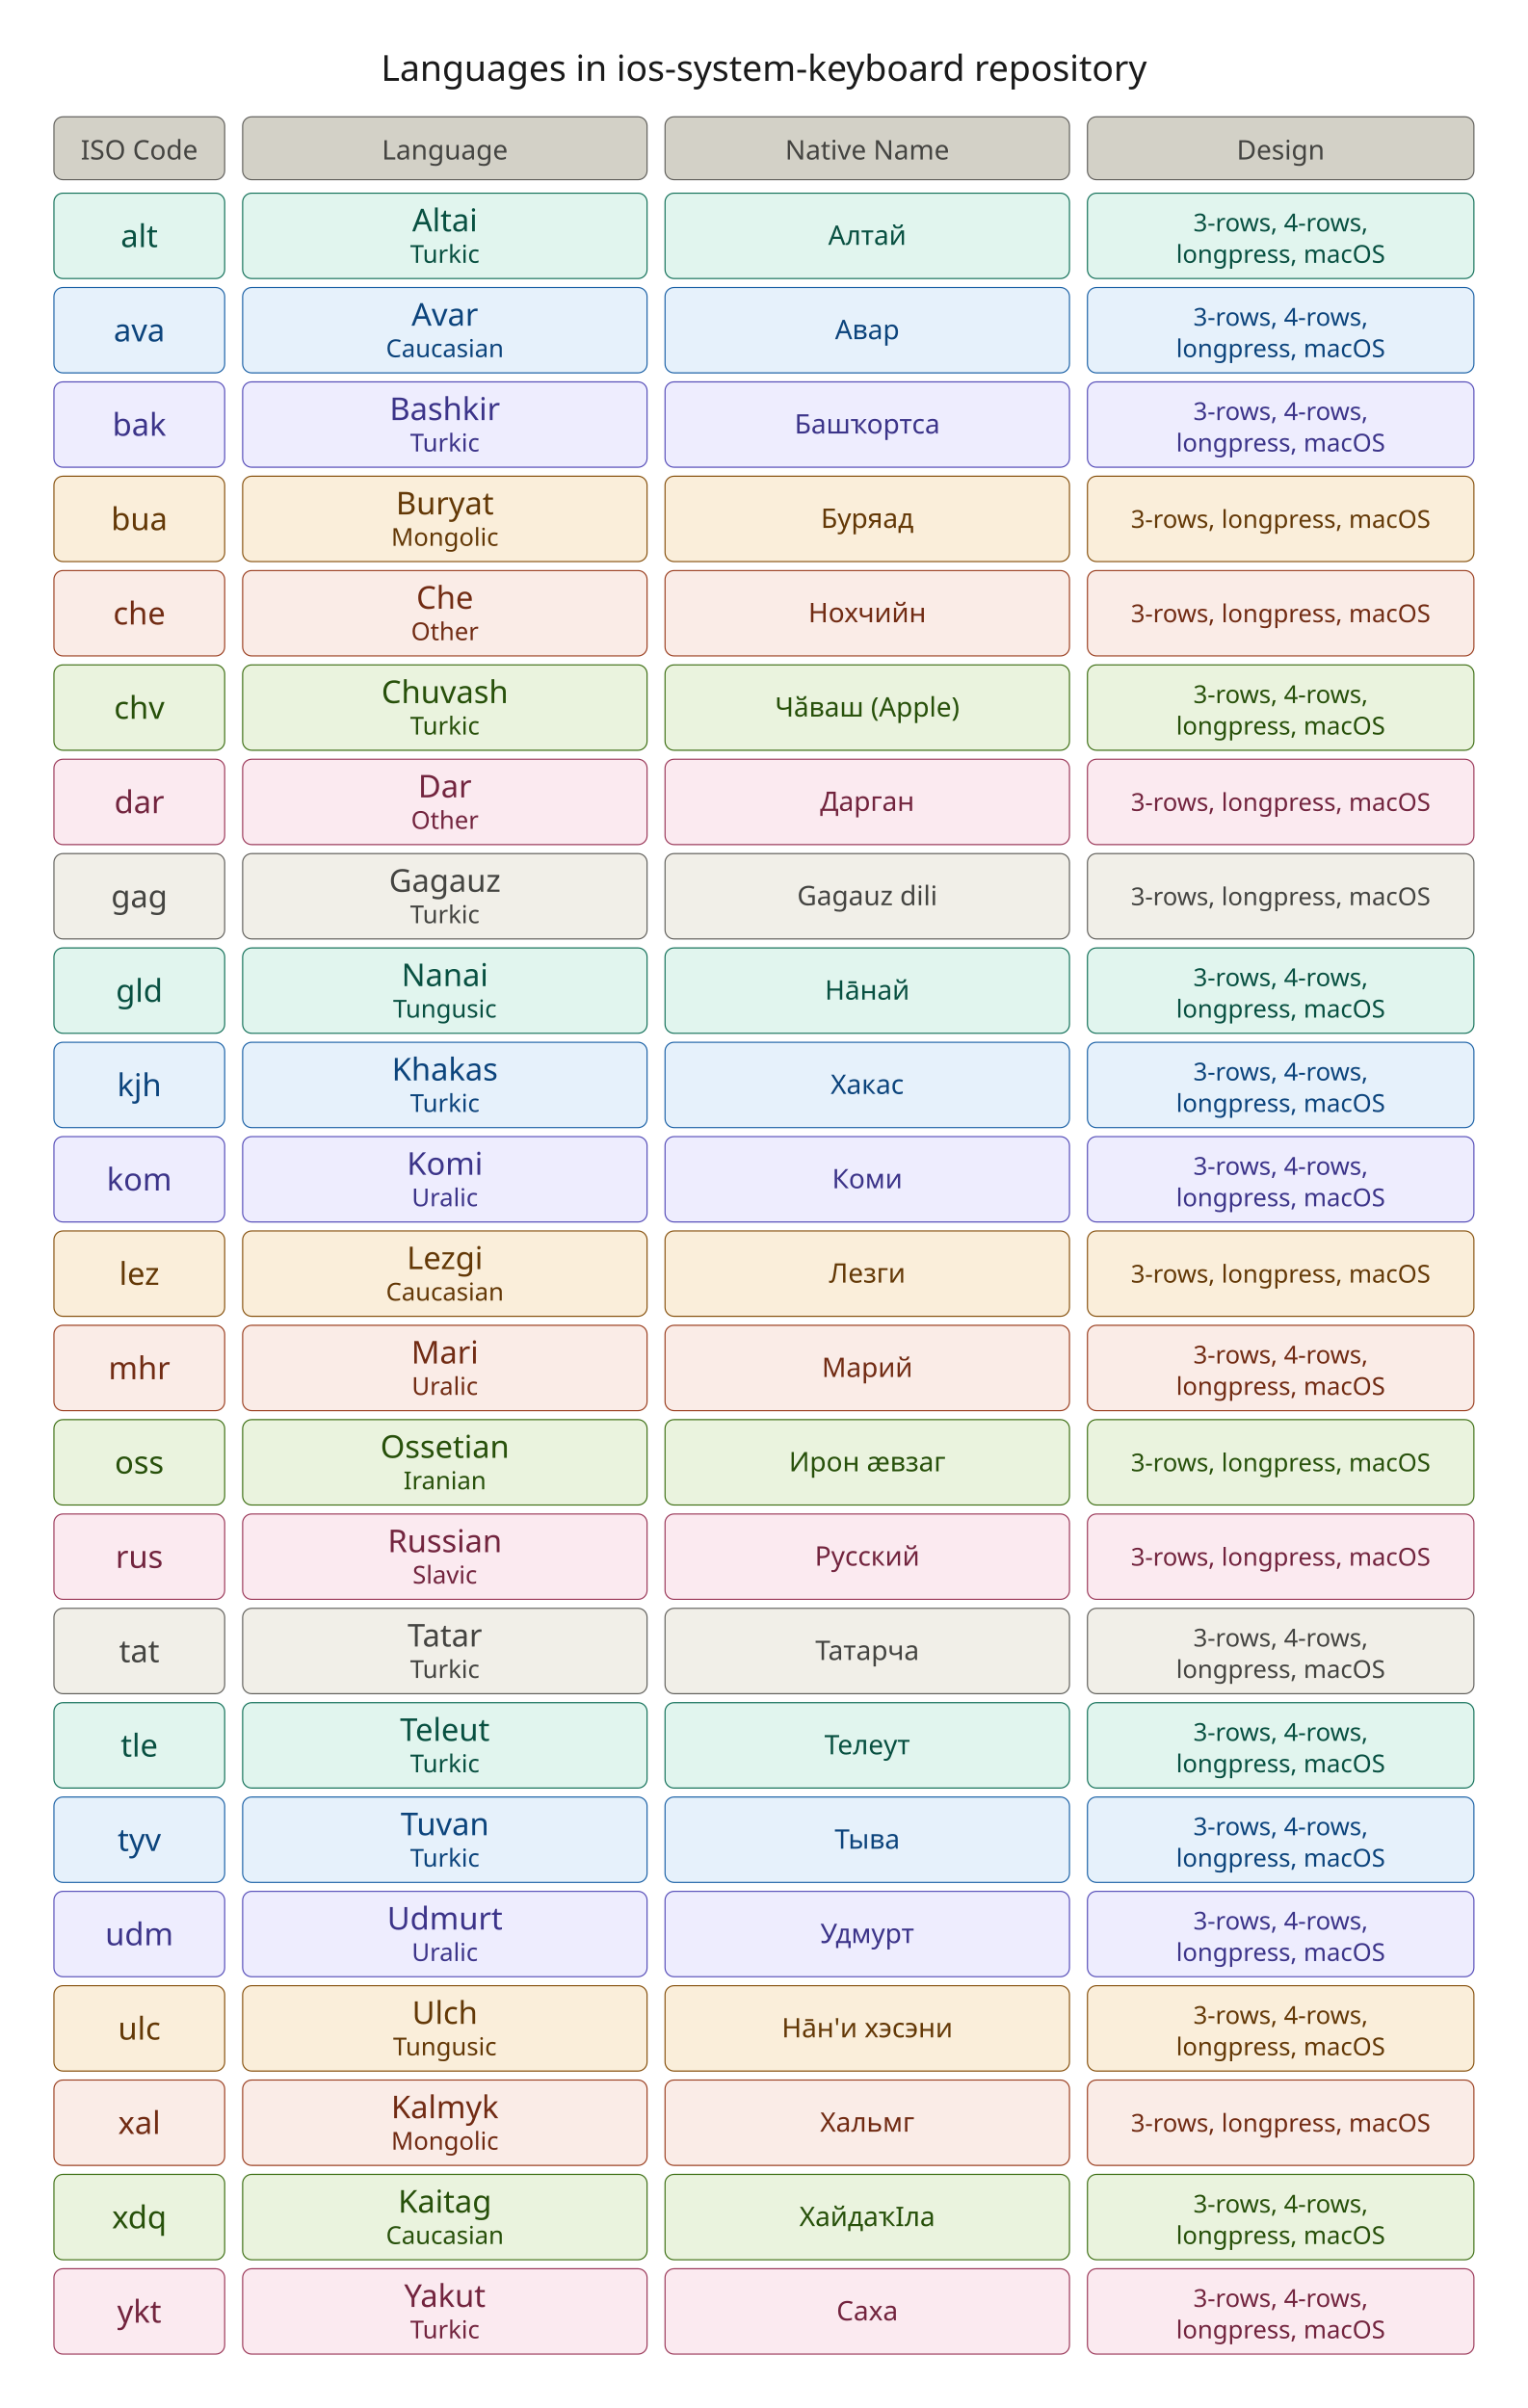
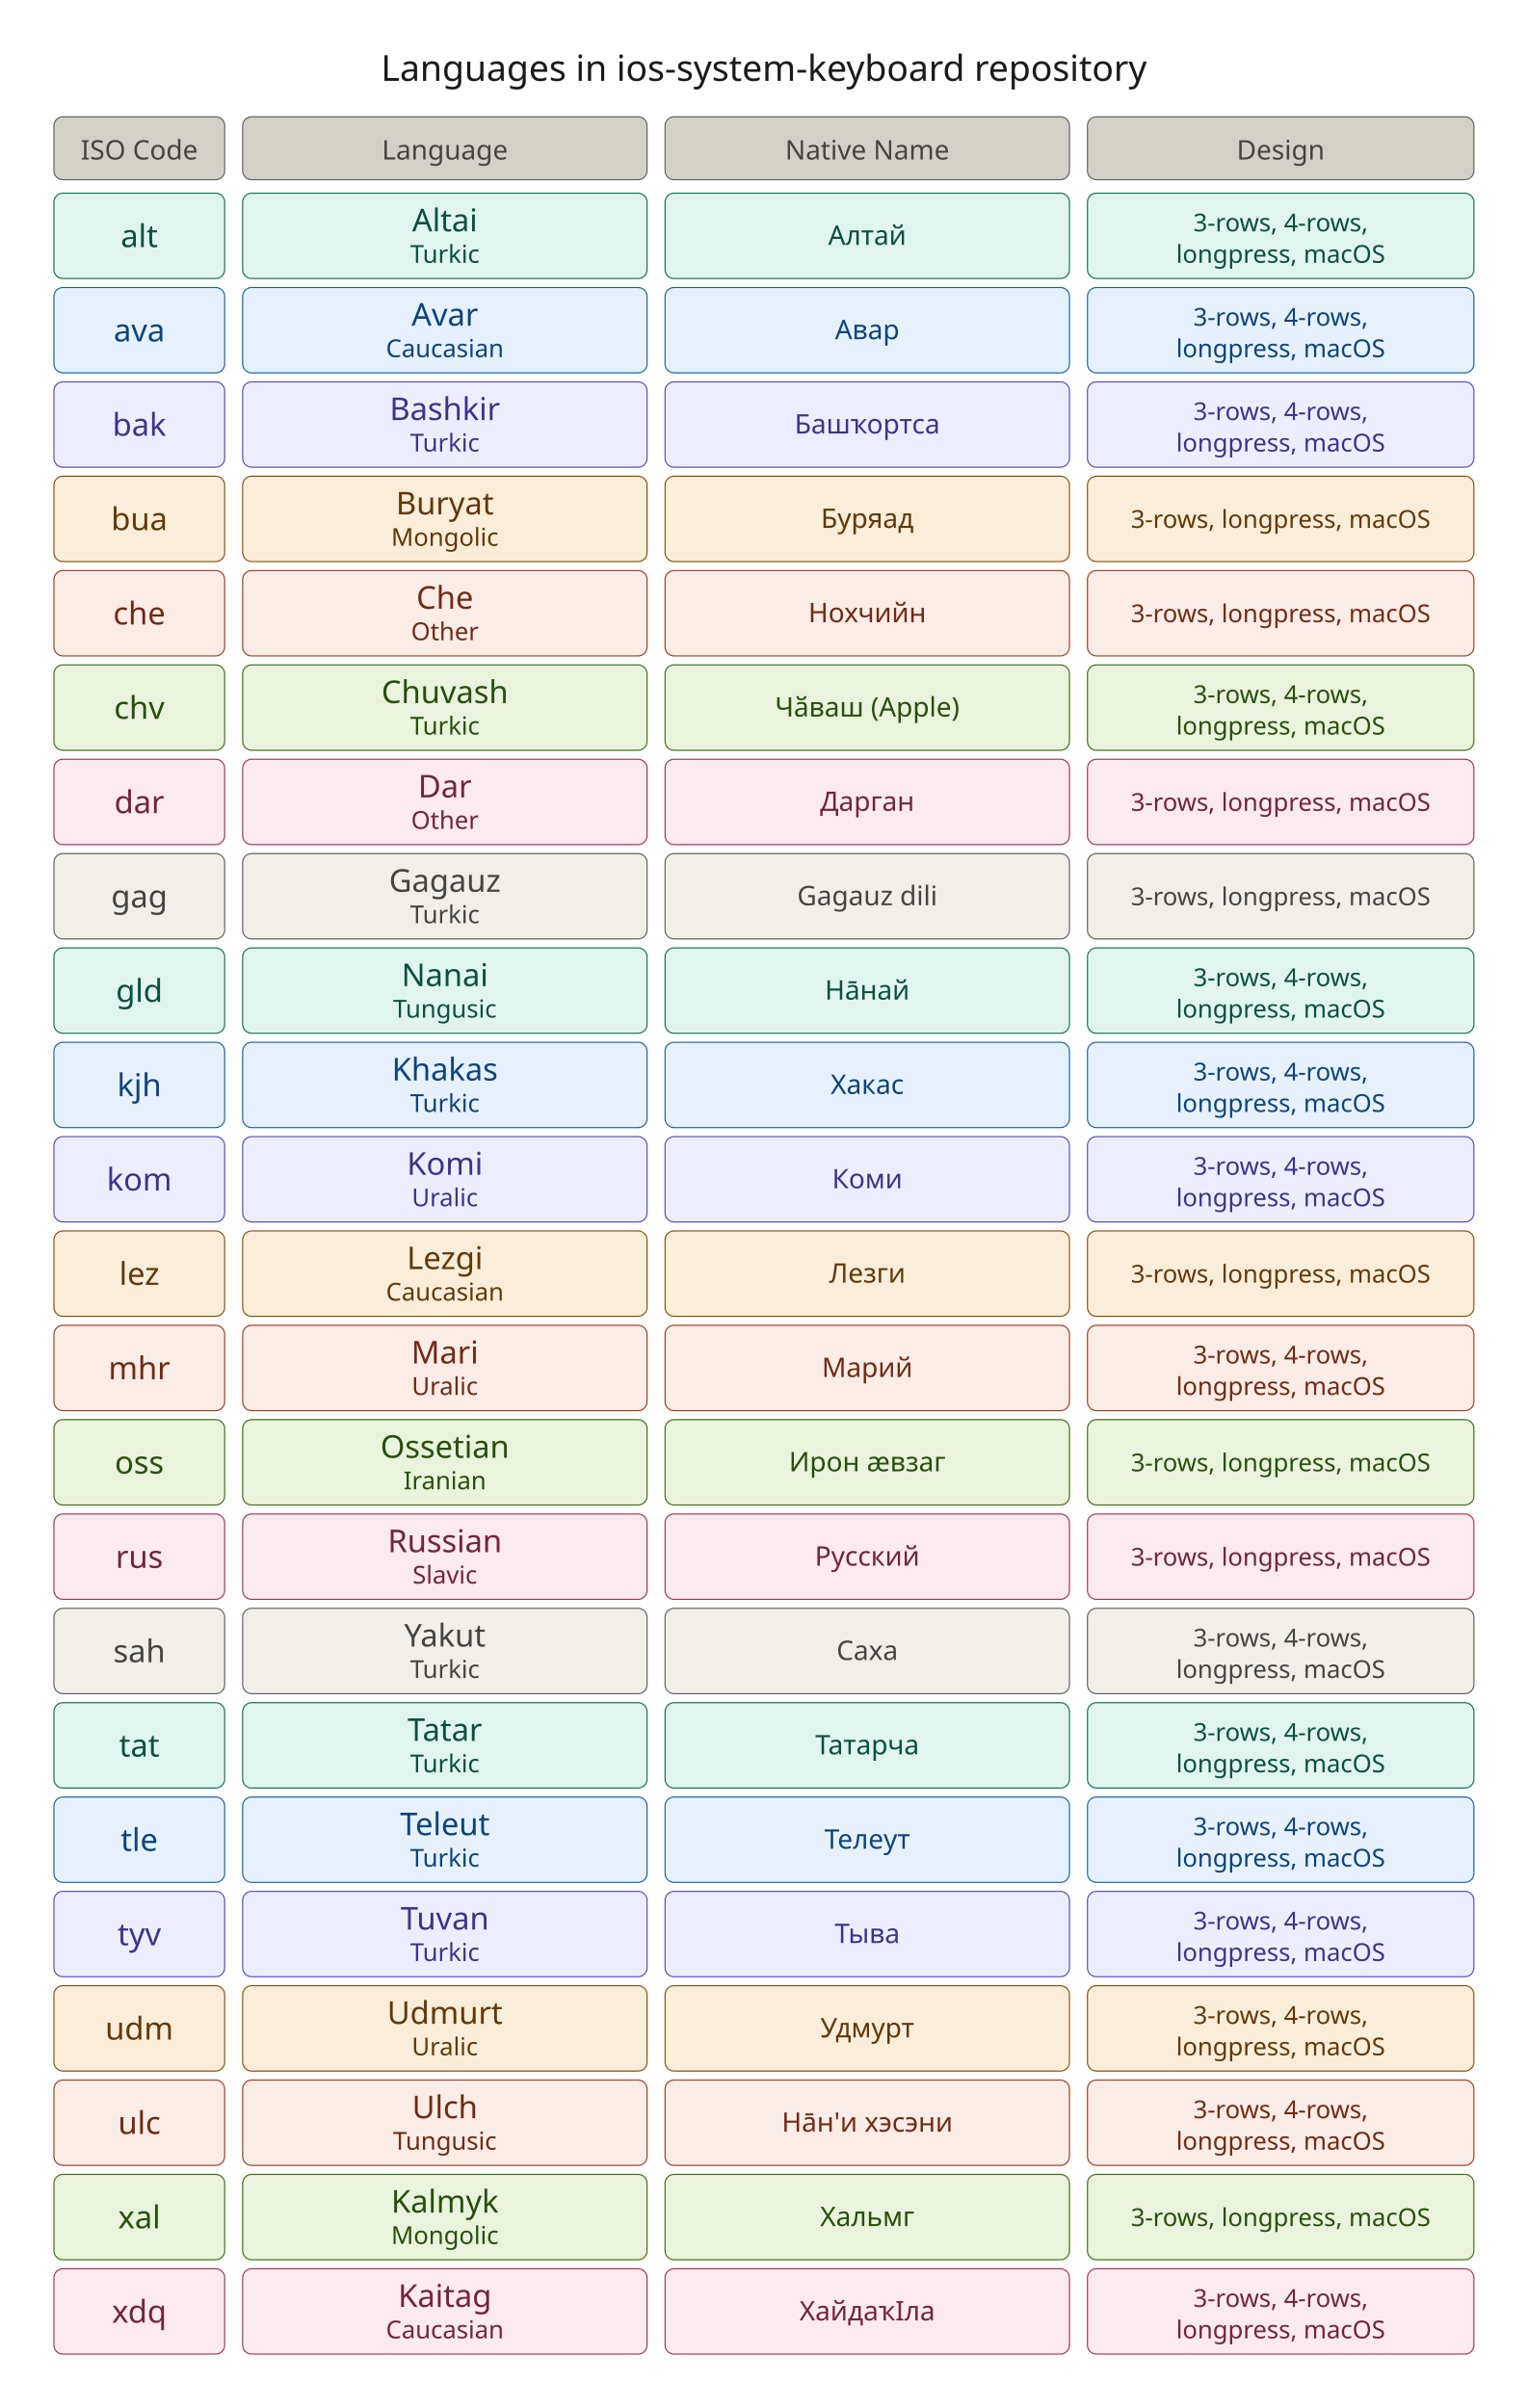
<svg xmlns="http://www.w3.org/2000/svg" width="100%" viewBox="0 0 680 1072" font-family="sans-serif">
  <text font-size="16" font-weight="500" fill="#1a1a1a" x="340" y="36" text-anchor="middle">Languages in ios-system-keyboard repository</text>
  <rect x="24" y="52" width="76" height="28" rx="4" fill="#D3D1C7" stroke="#5F5E5A" stroke-width="0.5" />
  <text font-size="12" fill="#444441" x="62" y="71" text-anchor="middle">ISO Code</text>
  <rect x="108" y="52" width="180" height="28" rx="4" fill="#D3D1C7" stroke="#5F5E5A" stroke-width="0.5" />
  <text font-size="12" fill="#444441" x="198" y="71" text-anchor="middle">Language</text>
  <rect x="296" y="52" width="180" height="28" rx="4" fill="#D3D1C7" stroke="#5F5E5A" stroke-width="0.5" />
  <text font-size="12" fill="#444441" x="386" y="71" text-anchor="middle">Native Name</text>
  <rect x="484" y="52" width="172" height="28" rx="4" fill="#D3D1C7" stroke="#5F5E5A" stroke-width="0.5" />
  <text font-size="12" fill="#444441" x="570" y="71" text-anchor="middle">Design</text>
  <rect x="24" y="86" width="76" height="38" rx="4" fill="#E1F5EE" stroke="#0F6E56" stroke-width="0.5" />
  <text font-size="14" font-weight="500" fill="#085041" x="62" y="110" text-anchor="middle">alt</text>
  <rect x="108" y="86" width="180" height="38" rx="4" fill="#E1F5EE" stroke="#0F6E56" stroke-width="0.5" />
  <text font-size="14" font-weight="500" fill="#085041" x="198" y="103" text-anchor="middle">Altai</text>
  <text font-size="11" fill="#085041" x="198" y="117" text-anchor="middle">Turkic</text>
  <rect x="296" y="86" width="180" height="38" rx="4" fill="#E1F5EE" stroke="#0F6E56" stroke-width="0.5" />
  <text font-size="12" fill="#085041" x="386" y="109" text-anchor="middle">Алтай</text>
  <rect x="484" y="86" width="172" height="38" rx="4" fill="#E1F5EE" stroke="#0F6E56" stroke-width="0.5" />
  <text font-size="11" fill="#085041" x="570" y="103" text-anchor="middle">3-rows, 4-rows,</text>
  <text font-size="11" fill="#085041" x="570" y="117" text-anchor="middle">longpress, macOS</text>
  <rect x="24" y="128" width="76" height="38" rx="4" fill="#E6F1FB" stroke="#185FA5" stroke-width="0.5" />
  <text font-size="14" font-weight="500" fill="#0C447C" x="62" y="152" text-anchor="middle">ava</text>
  <rect x="108" y="128" width="180" height="38" rx="4" fill="#E6F1FB" stroke="#185FA5" stroke-width="0.5" />
  <text font-size="14" font-weight="500" fill="#0C447C" x="198" y="145" text-anchor="middle">Avar</text>
  <text font-size="11" fill="#0C447C" x="198" y="159" text-anchor="middle">Caucasian</text>
  <rect x="296" y="128" width="180" height="38" rx="4" fill="#E6F1FB" stroke="#185FA5" stroke-width="0.5" />
  <text font-size="12" fill="#0C447C" x="386" y="151" text-anchor="middle">Авар</text>
  <rect x="484" y="128" width="172" height="38" rx="4" fill="#E6F1FB" stroke="#185FA5" stroke-width="0.5" />
  <text font-size="11" fill="#0C447C" x="570" y="145" text-anchor="middle">3-rows, 4-rows,</text>
  <text font-size="11" fill="#0C447C" x="570" y="159" text-anchor="middle">longpress, macOS</text>
  <rect x="24" y="170" width="76" height="38" rx="4" fill="#EEEDFE" stroke="#534AB7" stroke-width="0.5" />
  <text font-size="14" font-weight="500" fill="#3C3489" x="62" y="194" text-anchor="middle">bak</text>
  <rect x="108" y="170" width="180" height="38" rx="4" fill="#EEEDFE" stroke="#534AB7" stroke-width="0.5" />
  <text font-size="14" font-weight="500" fill="#3C3489" x="198" y="187" text-anchor="middle">Bashkir</text>
  <text font-size="11" fill="#3C3489" x="198" y="201" text-anchor="middle">Turkic</text>
  <rect x="296" y="170" width="180" height="38" rx="4" fill="#EEEDFE" stroke="#534AB7" stroke-width="0.5" />
  <text font-size="12" fill="#3C3489" x="386" y="193" text-anchor="middle">Башҡортса</text>
  <rect x="484" y="170" width="172" height="38" rx="4" fill="#EEEDFE" stroke="#534AB7" stroke-width="0.5" />
  <text font-size="11" fill="#3C3489" x="570" y="187" text-anchor="middle">3-rows, 4-rows,</text>
  <text font-size="11" fill="#3C3489" x="570" y="201" text-anchor="middle">longpress, macOS</text>
  <rect x="24" y="212" width="76" height="38" rx="4" fill="#FAEEDA" stroke="#854F0B" stroke-width="0.5" />
  <text font-size="14" font-weight="500" fill="#633806" x="62" y="236" text-anchor="middle">bua</text>
  <rect x="108" y="212" width="180" height="38" rx="4" fill="#FAEEDA" stroke="#854F0B" stroke-width="0.5" />
  <text font-size="14" font-weight="500" fill="#633806" x="198" y="229" text-anchor="middle">Buryat</text>
  <text font-size="11" fill="#633806" x="198" y="243" text-anchor="middle">Mongolic</text>
  <rect x="296" y="212" width="180" height="38" rx="4" fill="#FAEEDA" stroke="#854F0B" stroke-width="0.5" />
  <text font-size="12" fill="#633806" x="386" y="235" text-anchor="middle">Буряад</text>
  <rect x="484" y="212" width="172" height="38" rx="4" fill="#FAEEDA" stroke="#854F0B" stroke-width="0.5" />
  <text font-size="11" fill="#633806" x="570" y="235" text-anchor="middle">3-rows, longpress, macOS</text>
  <rect x="24" y="254" width="76" height="38" rx="4" fill="#FAECE7" stroke="#993C1D" stroke-width="0.5" />
  <text font-size="14" font-weight="500" fill="#712B13" x="62" y="278" text-anchor="middle">che</text>
  <rect x="108" y="254" width="180" height="38" rx="4" fill="#FAECE7" stroke="#993C1D" stroke-width="0.5" />
  <text font-size="14" font-weight="500" fill="#712B13" x="198" y="271" text-anchor="middle">Che</text>
  <text font-size="11" fill="#712B13" x="198" y="285" text-anchor="middle">Other</text>
  <rect x="296" y="254" width="180" height="38" rx="4" fill="#FAECE7" stroke="#993C1D" stroke-width="0.5" />
  <text font-size="12" fill="#712B13" x="386" y="277" text-anchor="middle">Нохчийн</text>
  <rect x="484" y="254" width="172" height="38" rx="4" fill="#FAECE7" stroke="#993C1D" stroke-width="0.5" />
  <text font-size="11" fill="#712B13" x="570" y="277" text-anchor="middle">3-rows, longpress, macOS</text>
  <rect x="24" y="296" width="76" height="38" rx="4" fill="#EAF3DE" stroke="#3B6D11" stroke-width="0.5" />
  <text font-size="14" font-weight="500" fill="#27500A" x="62" y="320" text-anchor="middle">chv</text>
  <rect x="108" y="296" width="180" height="38" rx="4" fill="#EAF3DE" stroke="#3B6D11" stroke-width="0.5" />
  <text font-size="14" font-weight="500" fill="#27500A" x="198" y="313" text-anchor="middle">Chuvash</text>
  <text font-size="11" fill="#27500A" x="198" y="327" text-anchor="middle">Turkic</text>
  <rect x="296" y="296" width="180" height="38" rx="4" fill="#EAF3DE" stroke="#3B6D11" stroke-width="0.5" />
  <text font-size="12" fill="#27500A" x="386" y="319" text-anchor="middle">Чӑваш (Apple)</text>
  <rect x="484" y="296" width="172" height="38" rx="4" fill="#EAF3DE" stroke="#3B6D11" stroke-width="0.5" />
  <text font-size="11" fill="#27500A" x="570" y="313" text-anchor="middle">3-rows, 4-rows,</text>
  <text font-size="11" fill="#27500A" x="570" y="327" text-anchor="middle">longpress, macOS</text>
  <rect x="24" y="338" width="76" height="38" rx="4" fill="#FBEAF0" stroke="#993556" stroke-width="0.5" />
  <text font-size="14" font-weight="500" fill="#72243E" x="62" y="362" text-anchor="middle">dar</text>
  <rect x="108" y="338" width="180" height="38" rx="4" fill="#FBEAF0" stroke="#993556" stroke-width="0.5" />
  <text font-size="14" font-weight="500" fill="#72243E" x="198" y="355" text-anchor="middle">Dar</text>
  <text font-size="11" fill="#72243E" x="198" y="369" text-anchor="middle">Other</text>
  <rect x="296" y="338" width="180" height="38" rx="4" fill="#FBEAF0" stroke="#993556" stroke-width="0.5" />
  <text font-size="12" fill="#72243E" x="386" y="361" text-anchor="middle">Дарган</text>
  <rect x="484" y="338" width="172" height="38" rx="4" fill="#FBEAF0" stroke="#993556" stroke-width="0.5" />
  <text font-size="11" fill="#72243E" x="570" y="361" text-anchor="middle">3-rows, longpress, macOS</text>
  <rect x="24" y="380" width="76" height="38" rx="4" fill="#F1EFE8" stroke="#5F5E5A" stroke-width="0.5" />
  <text font-size="14" font-weight="500" fill="#444441" x="62" y="404" text-anchor="middle">gag</text>
  <rect x="108" y="380" width="180" height="38" rx="4" fill="#F1EFE8" stroke="#5F5E5A" stroke-width="0.5" />
  <text font-size="14" font-weight="500" fill="#444441" x="198" y="397" text-anchor="middle">Gagauz</text>
  <text font-size="11" fill="#444441" x="198" y="411" text-anchor="middle">Turkic</text>
  <rect x="296" y="380" width="180" height="38" rx="4" fill="#F1EFE8" stroke="#5F5E5A" stroke-width="0.5" />
  <text font-size="12" fill="#444441" x="386" y="403" text-anchor="middle">Gagauz dili</text>
  <rect x="484" y="380" width="172" height="38" rx="4" fill="#F1EFE8" stroke="#5F5E5A" stroke-width="0.5" />
  <text font-size="11" fill="#444441" x="570" y="403" text-anchor="middle">3-rows, longpress, macOS</text>
  <rect x="24" y="422" width="76" height="38" rx="4" fill="#E1F5EE" stroke="#0F6E56" stroke-width="0.5" />
  <text font-size="14" font-weight="500" fill="#085041" x="62" y="446" text-anchor="middle">gld</text>
  <rect x="108" y="422" width="180" height="38" rx="4" fill="#E1F5EE" stroke="#0F6E56" stroke-width="0.5" />
  <text font-size="14" font-weight="500" fill="#085041" x="198" y="439" text-anchor="middle">Nanai</text>
  <text font-size="11" fill="#085041" x="198" y="453" text-anchor="middle">Tungusic</text>
  <rect x="296" y="422" width="180" height="38" rx="4" fill="#E1F5EE" stroke="#0F6E56" stroke-width="0.5" />
  <text font-size="12" fill="#085041" x="386" y="445" text-anchor="middle">На̄най</text>
  <rect x="484" y="422" width="172" height="38" rx="4" fill="#E1F5EE" stroke="#0F6E56" stroke-width="0.5" />
  <text font-size="11" fill="#085041" x="570" y="439" text-anchor="middle">3-rows, 4-rows,</text>
  <text font-size="11" fill="#085041" x="570" y="453" text-anchor="middle">longpress, macOS</text>
  <rect x="24" y="464" width="76" height="38" rx="4" fill="#E6F1FB" stroke="#185FA5" stroke-width="0.5" />
  <text font-size="14" font-weight="500" fill="#0C447C" x="62" y="488" text-anchor="middle">kjh</text>
  <rect x="108" y="464" width="180" height="38" rx="4" fill="#E6F1FB" stroke="#185FA5" stroke-width="0.5" />
  <text font-size="14" font-weight="500" fill="#0C447C" x="198" y="481" text-anchor="middle">Khakas</text>
  <text font-size="11" fill="#0C447C" x="198" y="495" text-anchor="middle">Turkic</text>
  <rect x="296" y="464" width="180" height="38" rx="4" fill="#E6F1FB" stroke="#185FA5" stroke-width="0.5" />
  <text font-size="12" fill="#0C447C" x="386" y="487" text-anchor="middle">Хакас</text>
  <rect x="484" y="464" width="172" height="38" rx="4" fill="#E6F1FB" stroke="#185FA5" stroke-width="0.5" />
  <text font-size="11" fill="#0C447C" x="570" y="481" text-anchor="middle">3-rows, 4-rows,</text>
  <text font-size="11" fill="#0C447C" x="570" y="495" text-anchor="middle">longpress, macOS</text>
  <rect x="24" y="506" width="76" height="38" rx="4" fill="#EEEDFE" stroke="#534AB7" stroke-width="0.5" />
  <text font-size="14" font-weight="500" fill="#3C3489" x="62" y="530" text-anchor="middle">kom</text>
  <rect x="108" y="506" width="180" height="38" rx="4" fill="#EEEDFE" stroke="#534AB7" stroke-width="0.5" />
  <text font-size="14" font-weight="500" fill="#3C3489" x="198" y="523" text-anchor="middle">Komi</text>
  <text font-size="11" fill="#3C3489" x="198" y="537" text-anchor="middle">Uralic</text>
  <rect x="296" y="506" width="180" height="38" rx="4" fill="#EEEDFE" stroke="#534AB7" stroke-width="0.5" />
  <text font-size="12" fill="#3C3489" x="386" y="529" text-anchor="middle">Коми</text>
  <rect x="484" y="506" width="172" height="38" rx="4" fill="#EEEDFE" stroke="#534AB7" stroke-width="0.5" />
  <text font-size="11" fill="#3C3489" x="570" y="523" text-anchor="middle">3-rows, 4-rows,</text>
  <text font-size="11" fill="#3C3489" x="570" y="537" text-anchor="middle">longpress, macOS</text>
  <rect x="24" y="548" width="76" height="38" rx="4" fill="#FAEEDA" stroke="#854F0B" stroke-width="0.5" />
  <text font-size="14" font-weight="500" fill="#633806" x="62" y="572" text-anchor="middle">lez</text>
  <rect x="108" y="548" width="180" height="38" rx="4" fill="#FAEEDA" stroke="#854F0B" stroke-width="0.5" />
  <text font-size="14" font-weight="500" fill="#633806" x="198" y="565" text-anchor="middle">Lezgi</text>
  <text font-size="11" fill="#633806" x="198" y="579" text-anchor="middle">Caucasian</text>
  <rect x="296" y="548" width="180" height="38" rx="4" fill="#FAEEDA" stroke="#854F0B" stroke-width="0.5" />
  <text font-size="12" fill="#633806" x="386" y="571" text-anchor="middle">Лезги</text>
  <rect x="484" y="548" width="172" height="38" rx="4" fill="#FAEEDA" stroke="#854F0B" stroke-width="0.5" />
  <text font-size="11" fill="#633806" x="570" y="571" text-anchor="middle">3-rows, longpress, macOS</text>
  <rect x="24" y="590" width="76" height="38" rx="4" fill="#FAECE7" stroke="#993C1D" stroke-width="0.5" />
  <text font-size="14" font-weight="500" fill="#712B13" x="62" y="614" text-anchor="middle">mhr</text>
  <rect x="108" y="590" width="180" height="38" rx="4" fill="#FAECE7" stroke="#993C1D" stroke-width="0.5" />
  <text font-size="14" font-weight="500" fill="#712B13" x="198" y="607" text-anchor="middle">Mari</text>
  <text font-size="11" fill="#712B13" x="198" y="621" text-anchor="middle">Uralic</text>
  <rect x="296" y="590" width="180" height="38" rx="4" fill="#FAECE7" stroke="#993C1D" stroke-width="0.5" />
  <text font-size="12" fill="#712B13" x="386" y="613" text-anchor="middle">Марий</text>
  <rect x="484" y="590" width="172" height="38" rx="4" fill="#FAECE7" stroke="#993C1D" stroke-width="0.5" />
  <text font-size="11" fill="#712B13" x="570" y="607" text-anchor="middle">3-rows, 4-rows,</text>
  <text font-size="11" fill="#712B13" x="570" y="621" text-anchor="middle">longpress, macOS</text>
  <rect x="24" y="632" width="76" height="38" rx="4" fill="#EAF3DE" stroke="#3B6D11" stroke-width="0.5" />
  <text font-size="14" font-weight="500" fill="#27500A" x="62" y="656" text-anchor="middle">oss</text>
  <rect x="108" y="632" width="180" height="38" rx="4" fill="#EAF3DE" stroke="#3B6D11" stroke-width="0.5" />
  <text font-size="14" font-weight="500" fill="#27500A" x="198" y="649" text-anchor="middle">Ossetian</text>
  <text font-size="11" fill="#27500A" x="198" y="663" text-anchor="middle">Iranian</text>
  <rect x="296" y="632" width="180" height="38" rx="4" fill="#EAF3DE" stroke="#3B6D11" stroke-width="0.5" />
  <text font-size="12" fill="#27500A" x="386" y="655" text-anchor="middle">Ирон ӕвзаг</text>
  <rect x="484" y="632" width="172" height="38" rx="4" fill="#EAF3DE" stroke="#3B6D11" stroke-width="0.5" />
  <text font-size="11" fill="#27500A" x="570" y="655" text-anchor="middle">3-rows, longpress, macOS</text>
  <rect x="24" y="674" width="76" height="38" rx="4" fill="#FBEAF0" stroke="#993556" stroke-width="0.5" />
  <text font-size="14" font-weight="500" fill="#72243E" x="62" y="698" text-anchor="middle">rus</text>
  <rect x="108" y="674" width="180" height="38" rx="4" fill="#FBEAF0" stroke="#993556" stroke-width="0.5" />
  <text font-size="14" font-weight="500" fill="#72243E" x="198" y="691" text-anchor="middle">Russian</text>
  <text font-size="11" fill="#72243E" x="198" y="705" text-anchor="middle">Slavic</text>
  <rect x="296" y="674" width="180" height="38" rx="4" fill="#FBEAF0" stroke="#993556" stroke-width="0.5" />
  <text font-size="12" fill="#72243E" x="386" y="697" text-anchor="middle">Русский</text>
  <rect x="484" y="674" width="172" height="38" rx="4" fill="#FBEAF0" stroke="#993556" stroke-width="0.5" />
  <text font-size="11" fill="#72243E" x="570" y="697" text-anchor="middle">3-rows, longpress, macOS</text>
  <rect x="24" y="716" width="76" height="38" rx="4" fill="#F1EFE8" stroke="#5F5E5A" stroke-width="0.5" />
-   <text font-size="14" font-weight="500" fill="#444441" x="62" y="740" text-anchor="middle">tat</text>
+   <text font-size="14" font-weight="500" fill="#444441" x="62" y="740" text-anchor="middle">sah</text>
  <rect x="108" y="716" width="180" height="38" rx="4" fill="#F1EFE8" stroke="#5F5E5A" stroke-width="0.5" />
-   <text font-size="14" font-weight="500" fill="#444441" x="198" y="733" text-anchor="middle">Tatar</text>
+   <text font-size="14" font-weight="500" fill="#444441" x="198" y="733" text-anchor="middle">Yakut</text>
  <text font-size="11" fill="#444441" x="198" y="747" text-anchor="middle">Turkic</text>
  <rect x="296" y="716" width="180" height="38" rx="4" fill="#F1EFE8" stroke="#5F5E5A" stroke-width="0.5" />
-   <text font-size="12" fill="#444441" x="386" y="739" text-anchor="middle">Татарча</text>
+   <text font-size="12" fill="#444441" x="386" y="739" text-anchor="middle">Саха</text>
  <rect x="484" y="716" width="172" height="38" rx="4" fill="#F1EFE8" stroke="#5F5E5A" stroke-width="0.5" />
  <text font-size="11" fill="#444441" x="570" y="733" text-anchor="middle">3-rows, 4-rows,</text>
  <text font-size="11" fill="#444441" x="570" y="747" text-anchor="middle">longpress, macOS</text>
  <rect x="24" y="758" width="76" height="38" rx="4" fill="#E1F5EE" stroke="#0F6E56" stroke-width="0.5" />
-   <text font-size="14" font-weight="500" fill="#085041" x="62" y="782" text-anchor="middle">tle</text>
+   <text font-size="14" font-weight="500" fill="#085041" x="62" y="782" text-anchor="middle">tat</text>
  <rect x="108" y="758" width="180" height="38" rx="4" fill="#E1F5EE" stroke="#0F6E56" stroke-width="0.5" />
-   <text font-size="14" font-weight="500" fill="#085041" x="198" y="775" text-anchor="middle">Teleut</text>
+   <text font-size="14" font-weight="500" fill="#085041" x="198" y="775" text-anchor="middle">Tatar</text>
  <text font-size="11" fill="#085041" x="198" y="789" text-anchor="middle">Turkic</text>
  <rect x="296" y="758" width="180" height="38" rx="4" fill="#E1F5EE" stroke="#0F6E56" stroke-width="0.5" />
-   <text font-size="12" fill="#085041" x="386" y="781" text-anchor="middle">Телеут</text>
+   <text font-size="12" fill="#085041" x="386" y="781" text-anchor="middle">Татарча</text>
  <rect x="484" y="758" width="172" height="38" rx="4" fill="#E1F5EE" stroke="#0F6E56" stroke-width="0.5" />
  <text font-size="11" fill="#085041" x="570" y="775" text-anchor="middle">3-rows, 4-rows,</text>
  <text font-size="11" fill="#085041" x="570" y="789" text-anchor="middle">longpress, macOS</text>
  <rect x="24" y="800" width="76" height="38" rx="4" fill="#E6F1FB" stroke="#185FA5" stroke-width="0.5" />
-   <text font-size="14" font-weight="500" fill="#0C447C" x="62" y="824" text-anchor="middle">tyv</text>
+   <text font-size="14" font-weight="500" fill="#0C447C" x="62" y="824" text-anchor="middle">tle</text>
  <rect x="108" y="800" width="180" height="38" rx="4" fill="#E6F1FB" stroke="#185FA5" stroke-width="0.5" />
-   <text font-size="14" font-weight="500" fill="#0C447C" x="198" y="817" text-anchor="middle">Tuvan</text>
+   <text font-size="14" font-weight="500" fill="#0C447C" x="198" y="817" text-anchor="middle">Teleut</text>
  <text font-size="11" fill="#0C447C" x="198" y="831" text-anchor="middle">Turkic</text>
  <rect x="296" y="800" width="180" height="38" rx="4" fill="#E6F1FB" stroke="#185FA5" stroke-width="0.5" />
-   <text font-size="12" fill="#0C447C" x="386" y="823" text-anchor="middle">Тыва</text>
+   <text font-size="12" fill="#0C447C" x="386" y="823" text-anchor="middle">Телеут</text>
  <rect x="484" y="800" width="172" height="38" rx="4" fill="#E6F1FB" stroke="#185FA5" stroke-width="0.5" />
  <text font-size="11" fill="#0C447C" x="570" y="817" text-anchor="middle">3-rows, 4-rows,</text>
  <text font-size="11" fill="#0C447C" x="570" y="831" text-anchor="middle">longpress, macOS</text>
  <rect x="24" y="842" width="76" height="38" rx="4" fill="#EEEDFE" stroke="#534AB7" stroke-width="0.5" />
-   <text font-size="14" font-weight="500" fill="#3C3489" x="62" y="866" text-anchor="middle">udm</text>
+   <text font-size="14" font-weight="500" fill="#3C3489" x="62" y="866" text-anchor="middle">tyv</text>
  <rect x="108" y="842" width="180" height="38" rx="4" fill="#EEEDFE" stroke="#534AB7" stroke-width="0.5" />
-   <text font-size="14" font-weight="500" fill="#3C3489" x="198" y="859" text-anchor="middle">Udmurt</text>
-   <text font-size="11" fill="#3C3489" x="198" y="873" text-anchor="middle">Uralic</text>
+   <text font-size="14" font-weight="500" fill="#3C3489" x="198" y="859" text-anchor="middle">Tuvan</text>
+   <text font-size="11" fill="#3C3489" x="198" y="873" text-anchor="middle">Turkic</text>
  <rect x="296" y="842" width="180" height="38" rx="4" fill="#EEEDFE" stroke="#534AB7" stroke-width="0.5" />
-   <text font-size="12" fill="#3C3489" x="386" y="865" text-anchor="middle">Удмурт</text>
+   <text font-size="12" fill="#3C3489" x="386" y="865" text-anchor="middle">Тыва</text>
  <rect x="484" y="842" width="172" height="38" rx="4" fill="#EEEDFE" stroke="#534AB7" stroke-width="0.5" />
  <text font-size="11" fill="#3C3489" x="570" y="859" text-anchor="middle">3-rows, 4-rows,</text>
  <text font-size="11" fill="#3C3489" x="570" y="873" text-anchor="middle">longpress, macOS</text>
  <rect x="24" y="884" width="76" height="38" rx="4" fill="#FAEEDA" stroke="#854F0B" stroke-width="0.5" />
-   <text font-size="14" font-weight="500" fill="#633806" x="62" y="908" text-anchor="middle">ulc</text>
+   <text font-size="14" font-weight="500" fill="#633806" x="62" y="908" text-anchor="middle">udm</text>
  <rect x="108" y="884" width="180" height="38" rx="4" fill="#FAEEDA" stroke="#854F0B" stroke-width="0.5" />
-   <text font-size="14" font-weight="500" fill="#633806" x="198" y="901" text-anchor="middle">Ulch</text>
-   <text font-size="11" fill="#633806" x="198" y="915" text-anchor="middle">Tungusic</text>
+   <text font-size="14" font-weight="500" fill="#633806" x="198" y="901" text-anchor="middle">Udmurt</text>
+   <text font-size="11" fill="#633806" x="198" y="915" text-anchor="middle">Uralic</text>
  <rect x="296" y="884" width="180" height="38" rx="4" fill="#FAEEDA" stroke="#854F0B" stroke-width="0.5" />
-   <text font-size="12" fill="#633806" x="386" y="907" text-anchor="middle">Нāн'и хэсэни</text>
+   <text font-size="12" fill="#633806" x="386" y="907" text-anchor="middle">Удмурт</text>
  <rect x="484" y="884" width="172" height="38" rx="4" fill="#FAEEDA" stroke="#854F0B" stroke-width="0.5" />
  <text font-size="11" fill="#633806" x="570" y="901" text-anchor="middle">3-rows, 4-rows,</text>
  <text font-size="11" fill="#633806" x="570" y="915" text-anchor="middle">longpress, macOS</text>
  <rect x="24" y="926" width="76" height="38" rx="4" fill="#FAECE7" stroke="#993C1D" stroke-width="0.5" />
-   <text font-size="14" font-weight="500" fill="#712B13" x="62" y="950" text-anchor="middle">xal</text>
+   <text font-size="14" font-weight="500" fill="#712B13" x="62" y="950" text-anchor="middle">ulc</text>
  <rect x="108" y="926" width="180" height="38" rx="4" fill="#FAECE7" stroke="#993C1D" stroke-width="0.5" />
-   <text font-size="14" font-weight="500" fill="#712B13" x="198" y="943" text-anchor="middle">Kalmyk</text>
-   <text font-size="11" fill="#712B13" x="198" y="957" text-anchor="middle">Mongolic</text>
+   <text font-size="14" font-weight="500" fill="#712B13" x="198" y="943" text-anchor="middle">Ulch</text>
+   <text font-size="11" fill="#712B13" x="198" y="957" text-anchor="middle">Tungusic</text>
  <rect x="296" y="926" width="180" height="38" rx="4" fill="#FAECE7" stroke="#993C1D" stroke-width="0.5" />
-   <text font-size="12" fill="#712B13" x="386" y="949" text-anchor="middle">Хальмг</text>
+   <text font-size="12" fill="#712B13" x="386" y="949" text-anchor="middle">Нāн'и хэсэни</text>
  <rect x="484" y="926" width="172" height="38" rx="4" fill="#FAECE7" stroke="#993C1D" stroke-width="0.5" />
-   <text font-size="11" fill="#712B13" x="570" y="949" text-anchor="middle">3-rows, longpress, macOS</text>
+   <text font-size="11" fill="#712B13" x="570" y="943" text-anchor="middle">3-rows, 4-rows,</text>
+   <text font-size="11" fill="#712B13" x="570" y="957" text-anchor="middle">longpress, macOS</text>
  <rect x="24" y="968" width="76" height="38" rx="4" fill="#EAF3DE" stroke="#3B6D11" stroke-width="0.5" />
-   <text font-size="14" font-weight="500" fill="#27500A" x="62" y="992" text-anchor="middle">xdq</text>
+   <text font-size="14" font-weight="500" fill="#27500A" x="62" y="992" text-anchor="middle">xal</text>
  <rect x="108" y="968" width="180" height="38" rx="4" fill="#EAF3DE" stroke="#3B6D11" stroke-width="0.5" />
-   <text font-size="14" font-weight="500" fill="#27500A" x="198" y="985" text-anchor="middle">Kaitag</text>
-   <text font-size="11" fill="#27500A" x="198" y="999" text-anchor="middle">Caucasian</text>
+   <text font-size="14" font-weight="500" fill="#27500A" x="198" y="985" text-anchor="middle">Kalmyk</text>
+   <text font-size="11" fill="#27500A" x="198" y="999" text-anchor="middle">Mongolic</text>
  <rect x="296" y="968" width="180" height="38" rx="4" fill="#EAF3DE" stroke="#3B6D11" stroke-width="0.5" />
-   <text font-size="12" fill="#27500A" x="386" y="991" text-anchor="middle">Хайдаҡӏла</text>
+   <text font-size="12" fill="#27500A" x="386" y="991" text-anchor="middle">Хальмг</text>
  <rect x="484" y="968" width="172" height="38" rx="4" fill="#EAF3DE" stroke="#3B6D11" stroke-width="0.5" />
-   <text font-size="11" fill="#27500A" x="570" y="985" text-anchor="middle">3-rows, 4-rows,</text>
-   <text font-size="11" fill="#27500A" x="570" y="999" text-anchor="middle">longpress, macOS</text>
+   <text font-size="11" fill="#27500A" x="570" y="991" text-anchor="middle">3-rows, longpress, macOS</text>
  <rect x="24" y="1010" width="76" height="38" rx="4" fill="#FBEAF0" stroke="#993556" stroke-width="0.5" />
-   <text font-size="14" font-weight="500" fill="#72243E" x="62" y="1034" text-anchor="middle">ykt</text>
+   <text font-size="14" font-weight="500" fill="#72243E" x="62" y="1034" text-anchor="middle">xdq</text>
  <rect x="108" y="1010" width="180" height="38" rx="4" fill="#FBEAF0" stroke="#993556" stroke-width="0.5" />
-   <text font-size="14" font-weight="500" fill="#72243E" x="198" y="1027" text-anchor="middle">Yakut</text>
-   <text font-size="11" fill="#72243E" x="198" y="1041" text-anchor="middle">Turkic</text>
+   <text font-size="14" font-weight="500" fill="#72243E" x="198" y="1027" text-anchor="middle">Kaitag</text>
+   <text font-size="11" fill="#72243E" x="198" y="1041" text-anchor="middle">Caucasian</text>
  <rect x="296" y="1010" width="180" height="38" rx="4" fill="#FBEAF0" stroke="#993556" stroke-width="0.5" />
-   <text font-size="12" fill="#72243E" x="386" y="1033" text-anchor="middle">Саха</text>
+   <text font-size="12" fill="#72243E" x="386" y="1033" text-anchor="middle">Хайдаҡӏла</text>
  <rect x="484" y="1010" width="172" height="38" rx="4" fill="#FBEAF0" stroke="#993556" stroke-width="0.5" />
  <text font-size="11" fill="#72243E" x="570" y="1027" text-anchor="middle">3-rows, 4-rows,</text>
  <text font-size="11" fill="#72243E" x="570" y="1041" text-anchor="middle">longpress, macOS</text>
</svg>
